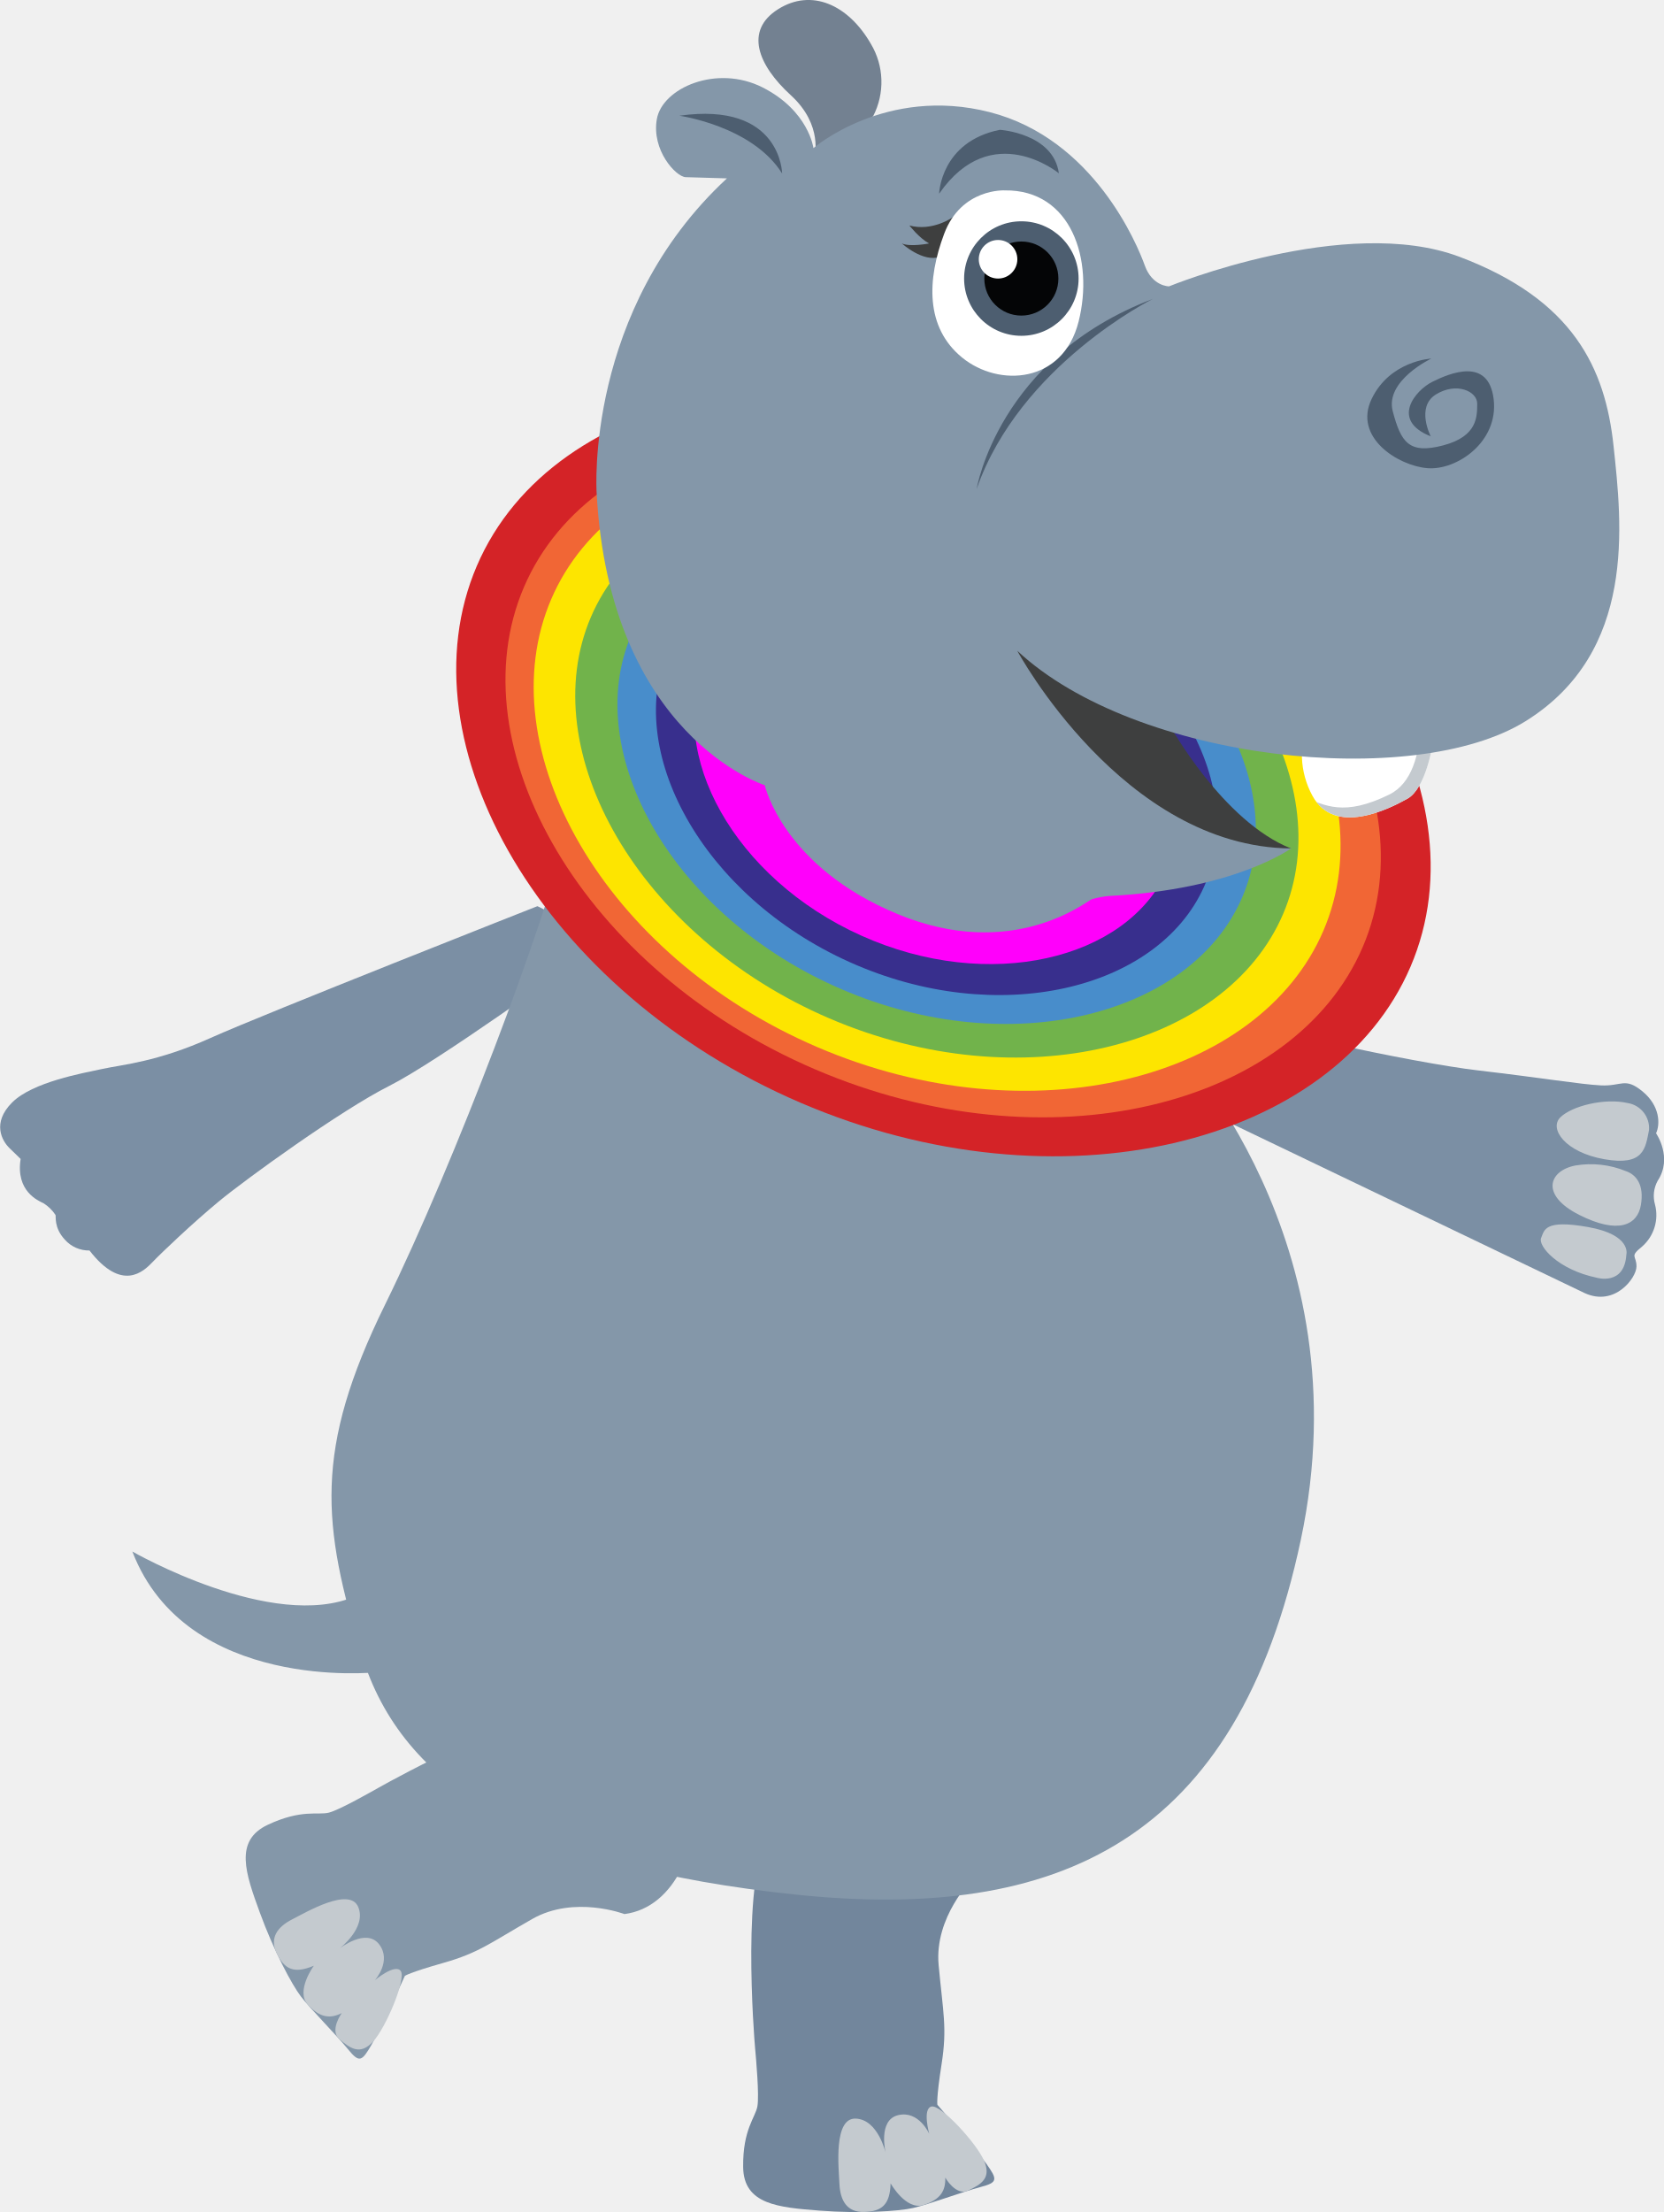
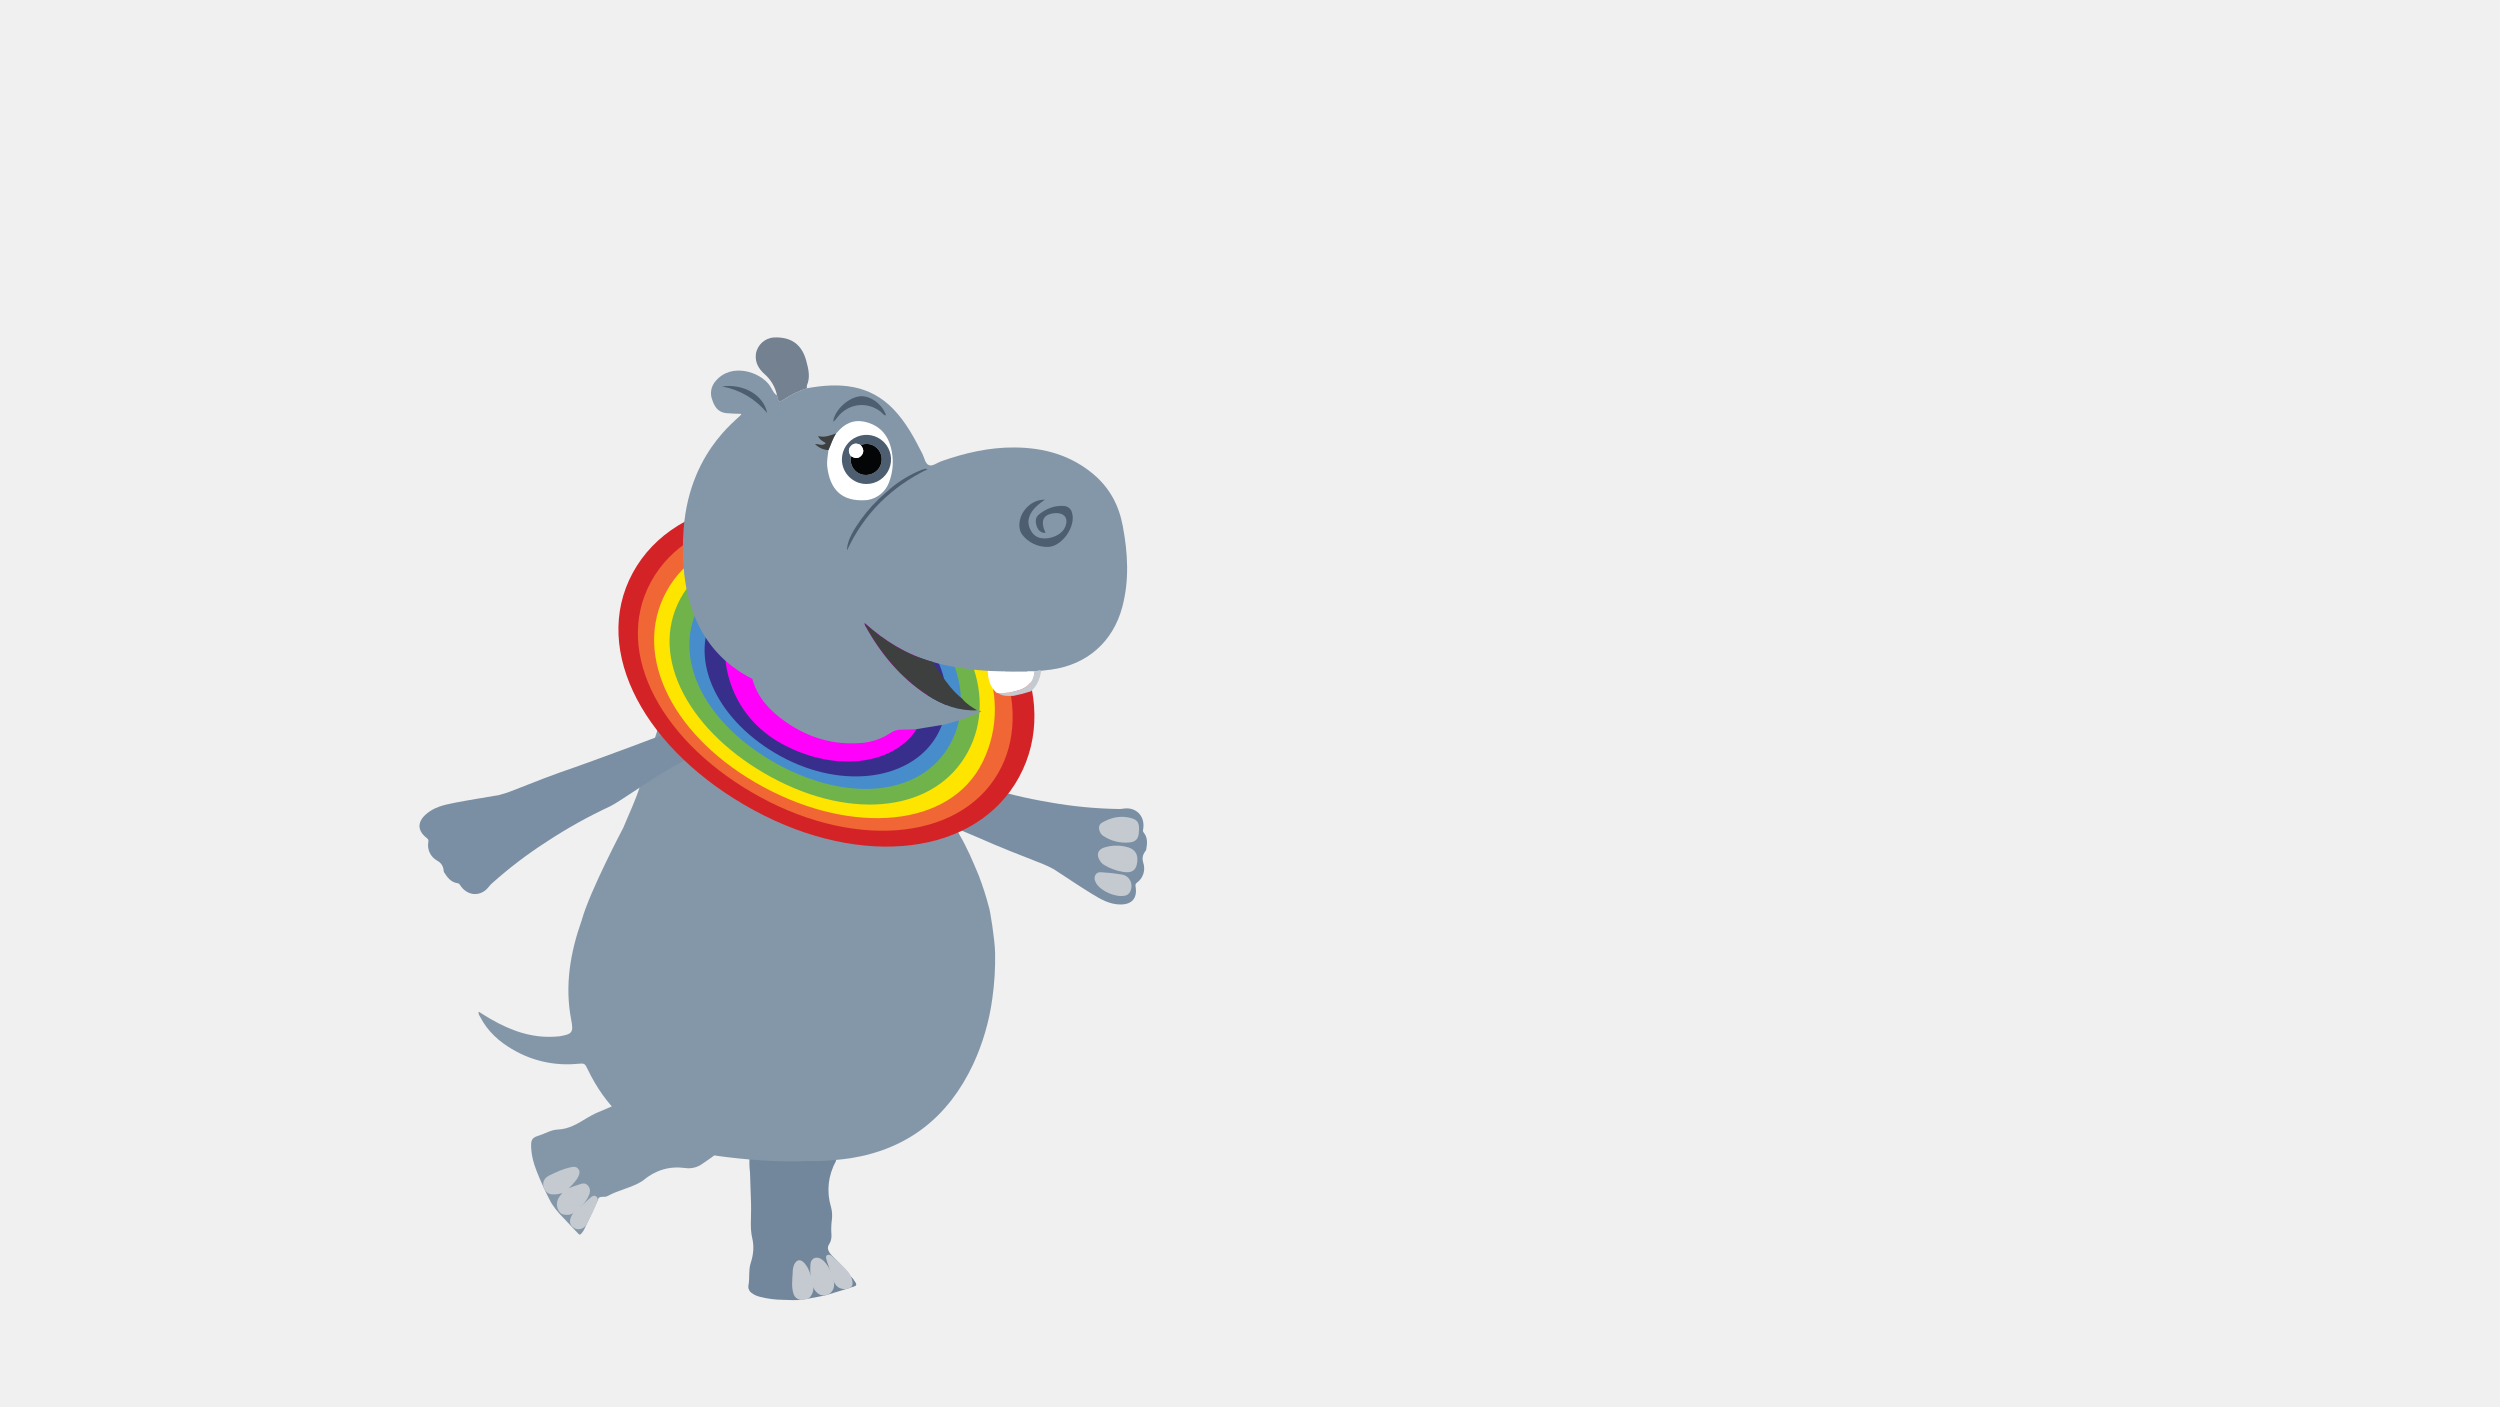
- <svg xmlns="http://www.w3.org/2000/svg" id="Layer_8" data-name="Layer 8" viewBox="0 0 555.78 738.69">
+ <svg xmlns="http://www.w3.org/2000/svg" id="Layer_1" data-name="Layer 1" viewBox="0 0 1920 1080">
  <defs>
    <style>
      .cls-1 {
+         fill: #72869c;
+       }
+ 
+       .cls-2 {
+         fill: #c4cacf;
+       }
+ 
+       .cls-3 {
+         fill: #8497a9;
+       }
+ 
+       .cls-4 {
+         fill: #7b8fa4;
+       }
+ 
+       .cls-5 {
+         fill: #d42327;
+       }
+ 
+       .cls-6 {
+         fill: #f16635;
+       }
+ 
+       .cls-7 {
+         fill: #fde500;
+       }
+ 
+       .cls-8 {
+         fill: #71b34b;
+       }
+ 
+       .cls-9 {
+         fill: #488dcb;
+       }
+ 
+       .cls-10 {
+         fill: #382f8d;
+       }
+ 
+       .cls-11 {
+         fill: #ff00fb;
+       }
+ 
+       .cls-12 {
+         fill: #738191;
+       }
+ 
+       .cls-13 {
+         fill: #4d5e70;
+       }
+ 
+       .cls-14 {
+         fill: #83d2f3;
+       }
+ 
+       .cls-15 {
        fill: #fff;
      }

-       .cls-2 {
-         fill: #7b8fa4;
-       }
- 
-       .cls-3 {
-         fill: #c4cacf;
-       }
- 
-       .cls-4 {
-         fill: #72869c;
-       }
- 
-       .cls-5 {
-         fill: #8497a9;
-       }
- 
-       .cls-6 {
-         fill: #d42327;
-       }
- 
-       .cls-7 {
-         fill: #f16635;
-       }
- 
-       .cls-8 {
-         fill: #fde500;
-       }
- 
-       .cls-9 {
-         fill: #71b34b;
-       }
- 
-       .cls-10 {
-         fill: #488dcb;
-       }
- 
-       .cls-11 {
-         fill: #382f8d;
-       }
- 
-       .cls-12 {
-         fill: #ff00fb;
-       }
- 
-       .cls-13 {
+       .cls-16 {
        fill: #3e3f3f;
-       }
- 
-       .cls-14 {
-         clip-path: url(#clip-path);
-       }
- 
-       .cls-15 {
-         fill: #738191;
-       }
- 
-       .cls-16 {
-         fill: #4d5e70;
      }

      .cls-17 {
        fill: #040506;
      }
    </style>
-     <clipPath id="clip-path" transform="translate(-323.98 -259.54)">
-       <path class="cls-1" d="M802.47,508.19s-2.21,14.63-8.41,18.08-24.31,12.6-31.69-.94a28.84,28.84,0,0,1-1-25.74Z" />
-     </clipPath>
  </defs>
-   <path class="cls-2" d="M515.26,581.38S470.24,614,454,622.17s-48.13,31.3-56.86,38.52S378,677.8,374.94,681s-10.23,10.11-21.07-3.86a10.76,10.76,0,0,1-8.24-3.63c-3.71-4-2.89-7.8-3.11-8.24a13.31,13.31,0,0,0-4-3.91c-1.78-.85-9.35-4-7.65-14.8l-3.7-3.59c-2.47-2.39-6-8.41.86-15.26s23.6-9.79,30.21-11.22,18.28-2.32,36.08-10.33,109.15-44,109.15-44S520.06,569.06,515.26,581.38Z" transform="translate(-323.98 -259.54)" />
  <g>
-     <path class="cls-2" d="M737.86,599c.82,3.11,57.89,15.44,79.81,18s34,4.64,41,5,8-2.86,13.91,2,5.94,11,4.54,14c0,0,5.66,8.1.55,15.84a10.45,10.45,0,0,0-.91,7.94,13.94,13.94,0,0,1-4.35,14.08c-4.28,3.45-1.8,2.86-1.83,6.64s-7.19,13.46-17.27,8.88l-120.08-57.6S704.7,628.35,702.94,612,737.86,599,737.86,599Z" transform="translate(-323.98 -259.54)" />
-     <path class="cls-3" d="M874.77,636.9a8.5,8.5,0,0,0-7.1-9c-7.84-1.77-18.67,1-22.51,4.76s1.47,11.67,14.69,14S873.55,643.09,874.77,636.9Z" transform="translate(-323.98 -259.54)" />
-     <path class="cls-3" d="M867,650.62a30.89,30.89,0,0,0-16.87-1.86c-8.84,1.75-11.78,9.86,1.31,16.48s19.47,3.4,20.61-3.27S870.59,651.83,867,650.62Z" transform="translate(-323.98 -259.54)" />
-     <path class="cls-3" d="M867.2,678.51s1.86-6.6-12.78-9.2-14.58,1-15.69,3.65,5.61,10.59,18.61,13.28C857.34,686.24,866.55,689,867.2,678.51Z" transform="translate(-323.98 -259.54)" />
-   </g>
-   <g>
-     <path class="cls-4" d="M648.75,887.08S636,899.69,637.49,915.76s2.89,20.89,1,33-1.4,13.68-1.4,13.68,12.55,14.4,16.33,19.67,3.88,6.26-1.93,7.78-17.65,5.91-22.51,7-17.67,1.94-31.33.87-25.3-2-25.45-14.55,4.11-16.57,4.76-20.27-.44-15.83-.77-19.43-4.74-58.86,5-71.72,26.48-14.14,46.21-8S653.84,870.54,648.75,887.08Z" transform="translate(-323.98 -259.54)" />
-     <path class="cls-3" d="M619.81,978.53s-2.5-11.18-10-11.49-5.7,16.39-5.45,21.82,2.44,9.54,8.27,9.36,8.61-2.34,8.82-9.55c0,0,5.14,9.12,11,7.23s7.39-4.94,7.26-9.15c0,0,3.56,6.31,7.71,4.29s7.78-4,5.28-9.87S638.3,962.34,635.14,963s-.79,9.12-.79,9.12-3.44-7.87-10.36-6.24S619.81,978.53,619.81,978.53Z" transform="translate(-323.98 -259.54)" />
-   </g>
-   <g>
-     <path class="cls-5" d="M532.55,898.74s-16.74-6.36-30.76,1.62S484,911.65,472.21,915s-13,4.39-13,4.39-7.9,17.39-11.14,23-4.09,6.12-7.88,1.46-12.68-13.62-15.7-17.58-9.09-15.29-13.77-28.16-8.66-23.86,2.7-29.19,16.78-3.12,20.42-4.06,14.22-7,17.37-8.76,51.6-28.69,67.36-25.1,34.76,3,37.35,23.5S549.72,896.52,532.55,898.74Z" transform="translate(-323.98 -259.54)" />
-     <path class="cls-3" d="M437.34,910.28s9.13-6.91,6.32-13.84-17.27,1.6-22.12,4.08-7.67,6.17-5.09,11.41,5.7,6.86,12.35,4.06c0,0-6.18,8.46-2,13s7.56,4.68,11.33,2.82c0,0-4.26,5.85-.71,8.79s6.84,5.44,11.18.71,11.14-21,9.23-23.57-8.63,3.07-8.63,3.07,5.74-6.4,1.39-12S437.34,910.28,437.34,910.28Z" transform="translate(-323.98 -259.54)" />
-   </g>
-   <path class="cls-5" d="M715.82,606.88c.77,2.33,63.93,66.48,42.65,166.85S677.73,901.45,589.61,892.22,458.2,856,444.85,812.31s-16.12-68.52,7.73-117.06,53.85-129,59.83-155.16l100.53-44.91Z" transform="translate(-323.98 -259.54)" />
-   <g>
-     <path class="cls-6" d="M591.36,627.79c-86.11-37-133.65-119.78-108.11-179.27s116.06-77.74,202.17-40.76S820.63,522.94,795.08,582.43,677.47,664.77,591.36,627.79Z" transform="translate(-323.98 -259.54)" />
-     <path class="cls-7" d="M596.12,616.6C518.77,583.38,476.06,509,499,455.56s104.26-69.84,181.61-36.62,121.46,103.47,98.51,156.91S673.48,649.82,596.12,616.6Z" transform="translate(-323.98 -259.54)" />
-     <path class="cls-8" d="M596.93,609.2c-71.21-30.58-110.26-99.68-88.83-149.58s96.53-65.57,167.74-35S787.42,520.46,766,570.36,668.15,639.78,596.93,609.2Z" transform="translate(-323.98 -259.54)" />
-     <path class="cls-9" d="M601,599.63c-63.83-27.41-98.84-89.35-79.63-134.08s86.53-58.77,150.36-31.36,100,85.9,80.8,130.62S664.84,627,601,599.63Z" transform="translate(-323.98 -259.54)" />
-     <path class="cls-10" d="M605.14,589.92c-56.35-24.19-87.25-78.87-70.29-118.35s76.38-51.88,132.73-27.68,88.28,75.82,71.32,115.3S661.49,614.12,605.14,589.92Z" transform="translate(-323.98 -259.54)" />
-     <path class="cls-11" d="M607.77,580.83C558.44,558.69,532,510,547.49,475.47s68.09-44.64,117.42-22.5,76.75,68.11,61.24,102.68S657.11,603,607.77,580.83Z" transform="translate(-323.98 -259.54)" />
-     <path class="cls-12" d="M611.69,572c-42.55-19.09-65.37-61-52-90.87s58.72-38.5,101.27-19.41,66.19,58.75,52.81,88.56S654.24,591.13,611.69,572Z" transform="translate(-323.98 -259.54)" />
-   </g>
-   <g>
-     <path class="cls-13" d="M714.77,501.89s17.67,32,40.42,41l-36.74,2.4L671,507.83,657.16,468l26.5-13Z" transform="translate(-323.98 -259.54)" />
    <g>
-       <path class="cls-1" d="M802.47,508.19s-2.21,14.63-8.41,18.08-24.31,12.6-31.69-.94a28.84,28.84,0,0,1-1-25.74Z" transform="translate(-323.98 -259.54)" />
-       <g class="cls-14">
-         <path class="cls-3" d="M796.67,484.34c.94.83,6.63,33-8.63,40.52s-21.57,3.58-28.52.86l.26,8.86L774.2,550.9l29.13-17.76,10.44-6.73L803,486.12Z" transform="translate(-323.98 -259.54)" />
+       <g>
+         <path class="cls-1" d="M655.27,982.41c-.5-.69-1.1-1.3-1.66-1.94a28.66,28.66,0,0,1-.75,8.36C658.7,987.23,658.71,987.23,655.27,982.41Z" />
+         <path class="cls-1" d="M638.81,937.29a25.44,25.44,0,0,0-.61-10.39,44.84,44.84,0,0,1,3.63-34.77c1.84-5,.67-30.86-35.17-30.86-34.67,0-31.53,31-30.64,39.59,0,2.77,1,26.28.82,27.37.06,7.6-.87,15.27.9,22.74,1.57,6.66.8,12.9-1.27,19.32-1.69,5.26-.61,11-1.57,16.38a5.94,5.94,0,0,0,2.23,6.25,17.21,17.21,0,0,0,6.77,3.1,72.08,72.08,0,0,0,17.24,2.24c5.05.15,10.36.52,15.37-.16,2.1-.28,15.93-2.83,18.38-3.54,4-1.15,11-3.32,15-4.58,1.55-.5,3.28-1.05,4.76-1.7s3.6-.65,2.37-2.72a33.81,33.81,0,0,0-3.38-5c-3.78-4.35-7.44-8.81-11.46-13-2.5-2.62-7.68-6.58-6-10.87.45-1.18,1.3-2.16,1.72-3.38a13.8,13.8,0,0,0,.63-5.38A54.07,54.07,0,0,1,638.81,937.29Z" />
+         <path class="cls-2" d="M634.49,994.73a7.46,7.46,0,0,1-6.18-1.25c-4.55-3.46-5.25-9-5.86-14.59a44.73,44.73,0,0,1-.05-7.85c.3-4.47,4.11-6.45,8-4.28,5.84,3.27,11.53,15.74,9.92,22.15a8.65,8.65,0,0,1-.9,2.11,7.49,7.49,0,0,1-4.85,3.69Z" />
+         <path class="cls-2" d="M617,998.24a6.62,6.62,0,0,1-7.49-4.3c-1.87-5.38-1-11.13-.71-16.76A14.79,14.79,0,0,1,610,971c1.91-3.74,4.76-4.23,7.71-1,3.78,4.12,4.95,9.43,6.4,14.61,1.14,4.09.74,7.7-1.44,10.89a6,6,0,0,1-3.84,2.4Z" />
+         <path class="cls-2" d="M649.44,990c-5.21.28-8.08-2.62-9.64-7.2-1.69-5-3.31-9.94-4.93-14.92-.63-2-.87-3.71.92-4.18a3.06,3.06,0,0,1,2.7.67,109.42,109.42,0,0,1,12.58,12,15.39,15.39,0,0,1,3.62,7.94C655,986.88,654.58,989.59,649.44,990Z" />
+       </g>
+       <g>
+         <path class="cls-1" d="M564.46,927.87h0v0Z" />
+         <path class="cls-3" d="M764.25,731.9c-.19-10.3-4-33.75-4.78-35.29a229.5,229.5,0,0,0-7.69-24c-4.5-10.86-9.07-21.69-15.06-31.85-.53-.9-1.21-3.4-1.53-3.66-10,2.82-20,5.36-30.35,6.56a195,195,0,0,1-43.87,0c-24.25-2.65-44.94-17-67-26.74l-56.4-35.35a224.75,224.75,0,0,1-29.43-31.22c-4.79,15.27-11.9,38.13-16.63,53.41-3.41,11-8.5,21.35-12.85,32,0,0-25.76,48.69-31.87,70.89-8.84,24.89-13.19,50.25-8.1,76.64,1.87,9.64.86,10.91-9.11,12.61a30,30,0,0,1-3,.22c-18.1,1.28-34.26-4.61-49.61-13.43-3.1-1.78-6.09-3.74-9.26-5.69-.6,1.77.41,2.73.95,3.78,5.79,11.32,14.82,19.43,25.72,25.6a82.45,82.45,0,0,0,48.75,10.67c5.88-.51,5.89-.66,8.42,4.6,13.08,27.25,33.22,47,61.51,58.21,1.84.73,3.86,1.1,5.71,2.16l.49.31s53.08,11.68,102.67,9.3c2.5.1,5,.06,7.51.08a239.57,239.57,0,0,0,23.9-2.22c44.23-7.11,75-31.83,93.94-71.9a176.53,176.53,0,0,0,14.87-51A219.57,219.57,0,0,0,764.25,731.9Z" />
+       </g>
+       <g>
+         <path class="cls-3" d="M518.86,839.14c-21.93-4.07-43.87,9-61.06,15.68-2.45,1.31-4.82,2.43-7,3.79-7,4.26-13.75,8.55-22.44,8.87-5.08.18-9.71,3.16-14.6,4.67-4.39,1.36-5.87,2.71-5.88,7.25,0,7.14,1.85,14.08,4.5,20.66,2.8,7,5.86,13.8,9.26,20.48.73,1.42,1.46,2.85,2.3,4.21a58.42,58.42,0,0,0,5.87,7.54c1.8,2.07,11.77,12.32,14.26,15.12.35.4.8.83,1.32.75a1.45,1.45,0,0,0,.73-.41,15.14,15.14,0,0,0,3.28-5.11q4.62-10,9.26-19.93c.4-.88.81-1.77,1.15-2.69,1.9-1.62,4.6-.23,6.68-1.39,8.54-4.78,18.48-6.33,26.82-11.59l0,0,.74-.59c9.42-7.83,20.18-11.08,32.36-9.39a17.86,17.86,0,0,0,13.33-3.49c4.44-3.21,9.4-5.77,12.66-10.43,1-1.37,2.45-1.53,4.06-1.17C556.38,882,568.58,848.37,518.86,839.14Z" />
+         <path class="cls-2" d="M417.81,912.52a7.12,7.12,0,0,1,2-8.49,13.44,13.44,0,0,1,2.28-1.39c5.06-2.43,10.12-4.82,15.62-6.06,2.26-.5,4.77-1.11,6.49,1.26s.55,4.47-.54,6.63c-1.67,3.3-7.1,8.32-7,8.16,1.81-.66,4.24-1.74,6.48-2.38,2.84-.82,5.72-2.65,8.29.16s1.76,6,.2,9.06c-2.14,4.19-5.42,7.42-8.87,10.53a10.55,10.55,0,0,1-10.3,2.62,4.84,4.84,0,0,1-2.51-1.52l-.06-.07a9.75,9.75,0,0,1-.7-11.27,18.65,18.65,0,0,1,2.08-2.76c.24-.25.49-.5.71-.77a21.72,21.72,0,0,1-8.59,1,6.42,6.42,0,0,1-4.68-3.09A18.56,18.56,0,0,1,417.81,912.52Z" />
+         <path class="cls-2" d="M437.76,937.37c.69-3.78,2.87-6.63,6-9s5.75-5.11,8.65-7.64c2-1.71,4-3.64,6.05-1.26a2.41,2.41,0,0,1,.47,2.28c-1.75,5.9-6.23,14.54-8.48,18.59a7.23,7.23,0,0,1-3.6,3.19h0a6.78,6.78,0,0,1-8.63-3.23A5.61,5.61,0,0,1,437.76,937.37Z" />
+       </g>
+       <path class="cls-4" d="M527.3,557c27.37-6.9,31,5.95-5.67,29.53-6.12,1.41-47,30-52.68,32.55a379,379,0,0,0-49.12,27.37,331.87,331.87,0,0,0-42.23,32.18,16.09,16.09,0,0,0-2,2.18c-5.87,7.87-15.95,7.78-21.74-.28-.66-.92-1-2-2.31-2.2-5.32-.7-8.08-4.56-10.66-8.65-.33-3.65-1.22-6.41-5-8.62A13.55,13.55,0,0,1,329,646.36c.29-1.65-.54-2.16-1.55-3-6.82-5.44-7.05-11.8-.59-17.76,6.19-5.7,14.13-7.45,22-9,11.29-2.24,22.68-3.94,34-5.91a86.22,86.22,0,0,0,9.33-2.93c16.43-6.47,32.85-13,49.59-18.61C447.6,587.21,521.83,560,527.3,557Z" />
+       <g>
+         <path class="cls-4" d="M666.81,608.85c.83-13.23,25-4.57,24.23-17.81,5.45,3.12,54.88,10,60.76,11.91a380.17,380.17,0,0,0,54.65,13.28,329.58,329.58,0,0,0,52.85,5.08,15.41,15.41,0,0,0,3-.21c9.67-1.79,17,5.12,15.77,15-.14,1.11-.66,2.13.2,3.17,3.42,4.13,2.83,8.85,1.95,13.59-2.24,2.9-3.47,5.54-2.19,9.74A13.55,13.55,0,0,1,873.05,678c-1.33,1-1.07,1.94-.87,3.22,1.31,8.62-2.84,13.45-11.64,13.43-8.4,0-15.42-4.13-22.23-8.32-9.8-6-19.32-12.52-29-18.78a87,87,0,0,0-8.85-4.19c-16.45-6.41-32.9-12.8-49-20C745.84,640.82,672.88,610.36,666.81,608.85Z" />
+         <path class="cls-2" d="M845.73,640.57c-2.44-3.54-2.33-7.07.65-8.8,7.12-4.13,14.91-5.76,23-3.28,5,1.55,5.94,4.38,5.2,11.55-.42,4.16-2.47,6.55-7,6.94a30.66,30.66,0,0,1-20.35-5.06A8.24,8.24,0,0,1,845.73,640.57Z" />
+         <path class="cls-2" d="M844.83,661.17c-3.16-4.74-1.74-8.8,3.5-10.37a31.35,31.35,0,0,1,18.47.08c5.68,1.75,7.87,6.63,6.21,13.33-1.17,4.75-4.57,6.46-10.59,5.38a39.6,39.6,0,0,1-14-5.06A9.83,9.83,0,0,1,844.83,661.17Z" />
+         <path class="cls-2" d="M842.05,678.66c-1-1.77-2.25-4.13-.7-6.81,1.4-2.4,3.9-2,6-1.85a129.82,129.82,0,0,1,14.49,1.68c6,1.16,8.84,7.63,6.12,13.13a5.51,5.51,0,0,1-4,3.06C857.32,689.35,846.23,684.94,842.05,678.66Z" />
+       </g>
+       <g>
+         <path class="cls-5" d="M485.93,440c32.66-60.34,125.3-73.78,208.53-28.73s120.95,125,88.28,185.37-120.27,70.81-203.49,25.76S453.27,500.3,485.93,440Z" />
+         <path class="cls-6" d="M499.85,447C529.47,392.31,613.49,380.12,689,421s104.94,118.17,80.07,168.13c-27.73,55.7-109.08,64.22-184.57,23.37S470.23,501.77,499.85,447Z" />
+         <path class="cls-7" d="M511.74,454.41c26.9-49.7,103.22-60.77,171.77-23.67s96.87,102,71.21,154.37c-24.85,50.76-100,56.36-168.53,19.25S484.84,504.12,511.74,454.41Z" />
+         <path class="cls-8" d="M522.48,459.88C547,414.5,616.7,404.4,679.28,438.27s88.53,93.92,64,139.29-88,53.35-150.6,19.48S497.92,505.25,522.48,459.88Z" />
+         <path class="cls-9" d="M536.14,466.83c23.22-46.37,82.78-48.74,137.76-19S751.54,531.18,730,571s-77.2,46.05-132.18,16.29S515.85,507.36,536.14,466.83Z" />
+         <path class="cls-10" d="M547.7,473.06c18.91-34.94,73.2-42.74,121.39-16.66s70,72.4,51.12,107.34-72,43.41-120.16,17.32S528.79,508,547.7,473.06Z" />
+         <path class="cls-11" d="M559.57,478.75c10.49-32.85,63.15-37.19,105.1-14.48s57.77,62,41.3,92.45-63.14,37.46-105.09,14.75S551.54,503.92,559.57,478.75Z" />
      </g>
    </g>
-     <path class="cls-15" d="M615.62,298.33a24.81,24.81,0,0,0-.79-24.19c-7.51-13-19.79-18.6-31-11.5s-6.76,18.6,4.28,28.69,7.86,20.81,7.86,20.81l18.59-13" transform="translate(-323.98 -259.54)" />
-     <path class="cls-5" d="M714.44,355.17s59.07-24.2,97.06-9.86,48.65,37.17,51.42,63.15,7.84,68.77-29.39,91.92-130.17,13.47-169.77-23.51c0,0,35.29,65.56,91.43,66,0,0-18.83,13.8-60.75,15.88a29.72,29.72,0,0,0-5.78,1.08c-1.87.72-26.36,20.86-64.78,5s-44.47-43.07-44.47-43.07-51.94-16.44-56.16-97.85c0,0-4-60.76,43.53-104.8L553,318.7c-3.24-.11-11.46-9-9.63-19.39s20-18.37,35.37-10.55S595.68,309,595.68,309s24.15-20.91,58.91-12,49.27,44.26,51.77,51.22S714.44,355.17,714.44,355.17Z" transform="translate(-323.98 -259.54)" />
-     <path class="cls-16" d="M677.65,317.41s-22.47-18.5-40,6.83c0,0,.49-17.37,20.28-21.35C658,302.89,675.81,304.05,677.65,317.41Z" transform="translate(-323.98 -259.54)" />
-     <path class="cls-16" d="M709,359.38s-44.32,22-58.81,63.43C650.2,422.81,657.35,379,709,359.38Z" transform="translate(-323.98 -259.54)" />
-     <path class="cls-16" d="M801.86,405.25s-5.09-9.79,1.75-14,13.81-1.06,13.77,3.12.19,10.86-11.34,13.9-14.12-1.09-16.86-11.34,12.87-17.65,12.87-17.65-13.79.68-19.94,13.5,8.78,22.26,18.58,23.1,23.88-8.73,22.19-23-14.71-8.69-20.44-5.86S788.29,399.89,801.86,405.25Z" transform="translate(-323.98 -259.54)" />
-     <path class="cls-16" d="M550.9,298.19s24.37,3.4,34.32,19.29C585.22,317.48,584.92,293.34,550.9,298.19Z" transform="translate(-323.98 -259.54)" />
-   </g>
-   <path class="cls-5" d="M449.51,818s-63.22,6.7-81.33-40.34c0,0,46.92,27,74.59,14.89C442.77,792.59,474.5,795.05,449.51,818Z" transform="translate(-323.98 -259.54)" />
-   <g>
-     <path class="cls-13" d="M642.19,332.11s-6.79,4.83-14.46,2.73c0,0,3.21,4.16,6.56,6,0,0-6.28,1.26-9.07,0,0,0,7,6.42,12.69,4.47l5.17-8.79Z" transform="translate(-323.98 -259.54)" />
-     <path class="cls-1" d="M659.61,323.12s-14.53-.83-20.28,14.52-6.3,31.25,6,41.3,33.7,8.65,38.91-12S681.8,322.84,659.61,323.12Z" transform="translate(-323.98 -259.54)" />
-     <circle class="cls-16" cx="341.14" cy="93.02" r="19.12" />
-     <circle class="cls-17" cx="341.14" cy="93.02" r="12.37" />
-     <circle class="cls-1" cx="333.36" cy="86.58" r="6.44" />
+     <g>
+       <path class="cls-3" d="M619.73,298.18c24.72-4.53,48.1-3.26,66.78,16.43,9.41,9.92,15.81,21.9,21.94,34,1.51,3,2.08,7.38,4.89,8.57s6.22-1.75,9.36-2.86c18.43-6.53,37.33-10.89,56.93-10.67,22.23.24,42.81,5.89,60.23,20.63,12.4,10.5,19.45,23.75,22.43,39.67,3.9,20.8,5.14,41.45-.35,62.15-7.09,26.74-27,44.38-54.54,48.14-2.6.36-5.21.62-7.82.93-1.84-.54-3.53.49-5.32.5-11.88,0-23.77.12-35.65-.45l-11.22-.87-15.31-2.31a131.8,131.8,0,0,1-15.92-3.73c-19.65-5.48-36.58-15.84-52.14-29.84a8.69,8.69,0,0,0,.23,1.64c12,21.64,27.31,40.46,48.33,54,11.46,7.39,23.91,12,37.84,11.42.88.42,2.11-.25,3.25.91l-14.37,6-13.74,3.95-18.09,3c-5.17,1.13-10.45.79-15.67,1a14.28,14.28,0,0,0-8,2.59,46.54,46.54,0,0,1-22.88,7.65c-21.19,1.68-40.36-4.24-57.68-16.31-11.89-8.29-21.57-18.67-25.43-32.92-15.76-8.15-58.86-32.92-52.79-115C529.8,341.69,573.56,318,569,317.84c-3.75-.15-7.48-.15-11.23-.54-6.54-.7-9.07-5.09-10.85-10.44a13.9,13.9,0,0,1,2.78-14.32c11.93-14.16,34-7.12,41.42,3.54,1.82,2.6,2.79,5.89,5.69,7.7a10.41,10.41,0,0,1,.41,1.42c.46,3.06,1.34,3.93,4.4,1.85A71.17,71.17,0,0,1,619.73,298.18Z" />
+       <path class="cls-12" d="M619.73,298.18a71.17,71.17,0,0,0-18.16,8.87c-3.06,2.08-3.94,1.21-4.4-1.85a10.41,10.41,0,0,0-.41-1.42,29.51,29.51,0,0,0-9.68-16.55c-4.46-4-7.31-8.94-6.57-15.26a15,15,0,0,1,14.13-12.81c13-.48,21.25,5.41,24.58,18,1.63,6.15,3.26,12.41.52,18.76A6,6,0,0,0,619.73,298.18Z" />
+       <path class="cls-13" d="M589.23,317.21c-9.25-10.8-20.24-17.66-34.76-20.46C570.69,294.56,586.32,303,589.23,317.21Z" />
+       <path class="cls-2" d="M791.77,530.92a109.61,109.61,0,0,1-13.47,3.49c-4.1.1-8.25.48-11.87-2.1a46.19,46.19,0,0,0,17.26-2.62c6.48-2.36,10.13-7,10.57-14,1.79,0,3.48-1,5.32-.5C798.73,521.3,796.51,526.74,791.77,530.92Z" />
+       <path class="cls-14" d="M739.77,537.54l-.57-.74C739.73,536.79,739.73,537.18,739.77,537.54Z" />
+       <path class="cls-15" d="M642.81,332.25c5.77-7.1,13-10.41,22.15-8.11,10.29,2.59,16.63,9.41,19.24,19.51a43.66,43.66,0,0,1-1.35,26.61,21.05,21.05,0,0,1-16,13.64c-.56.09-1.08.16-1.57.2-19,1.41-27.93-8.32-29.94-25.73-.49-4.25.47-8.46.9-12.67,2-4.29,3.2-8.91,5.93-12.84l-.09,0Z" />
+       <path class="cls-16" d="M739.77,537.54c3,3.4,6.87,5.65,10.65,8-13.93.56-26.38-4-37.84-11.42-21-13.55-36.28-32.37-48.33-54a8.69,8.69,0,0,1-.23-1.64c15.56,14,32.49,24.36,52.14,29.84,2,3,3.88,6.09,6,9,5,7.13,10.15,14.13,17.14,19.51l0-.07Z" />
+       <path class="cls-13" d="M802.55,383.71c-3.66,2.63-7.3,5.21-9.88,9-2.88,4.21-3.84,8.54-1.62,13.44s5.65,7.37,11.08,7.38c7.18,0,14.07-3.88,16.06-9.12,3-8-2.65-10.91-8.46-10.27-8.79,1-10.9,5.88-6.74,15.16-3.65.06-5.65-2.07-6.69-4.94-1.2-3.3-1.41-6.86,1.69-9.33,5.55-4.41,11.85-7,19.11-6.45a6.66,6.66,0,0,1,6.1,4.84c3.68,10.56-7.88,27-19,26.64a24.31,24.31,0,0,1-19-9.26c-3.7-4.61-2.94-13,1.54-18.9C790.72,386.71,795.84,383.79,802.55,383.71Z" />
+       <path class="cls-15" d="M765.46,532.09c-5.15-4.46-6.72-10.37-6.85-16.86,11.88.57,23.77.47,35.65.45-.44,7-4.09,11.65-10.57,14a46.19,46.19,0,0,1-17.26,2.62Z" />
+       <path class="cls-13" d="M683.69,375.31a90.6,90.6,0,0,1,24.06-14.45,21.53,21.53,0,0,1,2.87-.85c.31-.08.68.1,1.82.3-28,13.73-48.7,34-61.94,62.44-.13-4.88,2.12-10.56,6.63-17.77a117.05,117.05,0,0,1,17.8-21.78C675.85,382.31,682.56,376.24,683.69,375.31Z" />
+       <path class="cls-13" d="M639.89,323.81c.89-8.44,10.93-18.13,20.1-19.42,7.64-1.07,17.07,5.38,20.31,13.92.07.17-.11.44-.2.76-1.85-.38-2.69-2.09-4-3.1-10.58-7.91-24.45-6.11-32.86,4.33-1,1.26-1.81,2.71-3.3,3.52Z" />
+       <path class="cls-16" d="M642.21,332.86c-2.73,3.93-4,8.55-5.93,12.84A15.39,15.39,0,0,1,625.91,341c3-.07,5.76,1.76,8.35-.64-2.07-1.4-4.44-2.18-6-5.46C633.57,336.27,637.83,334.3,642.21,332.86Z" />
+       <path class="cls-13" d="M639.9,323.82a.84.84,0,0,1-.14.32c0,.05-.16,0-.24,0l.37-.37Z" />
+       <path class="cls-16" d="M642.81,332.25l-.69.64Z" />
+       <path class="cls-13" d="M646.58,352.81a18.87,18.87,0,1,1,18.78,18.9A18.85,18.85,0,0,1,646.58,352.81Zm6.89-2.6c-.05,1-.17,2-.16,3a11.58,11.58,0,0,0,8,11A12.4,12.4,0,0,0,675,359.7a12.18,12.18,0,0,0-.35-14.28A11.44,11.44,0,0,0,661,341.88c-2.62-1.52-5.22-1.74-7.44.58C651.18,344.93,651.66,347.61,653.47,350.21Z" />
+       <path class="cls-17" d="M661,341.88a11.44,11.44,0,0,1,13.67,3.54A12.18,12.18,0,0,1,675,359.7a12.4,12.4,0,0,1-13.67,4.54,11.58,11.58,0,0,1-8-11c0-1,.11-2,.16-3,2.76,1.79,5.59,2.36,8-.35S663.14,344.42,661,341.88Z" />
+       <path class="cls-15" d="M661,341.88c2.17,2.54,2.88,5.3.5,8s-5.24,2.14-8,.35c-1.81-2.6-2.29-5.28.06-7.75C655.75,340.14,658.35,340.36,661,341.88Z" />
+     </g>
  </g>
</svg>
